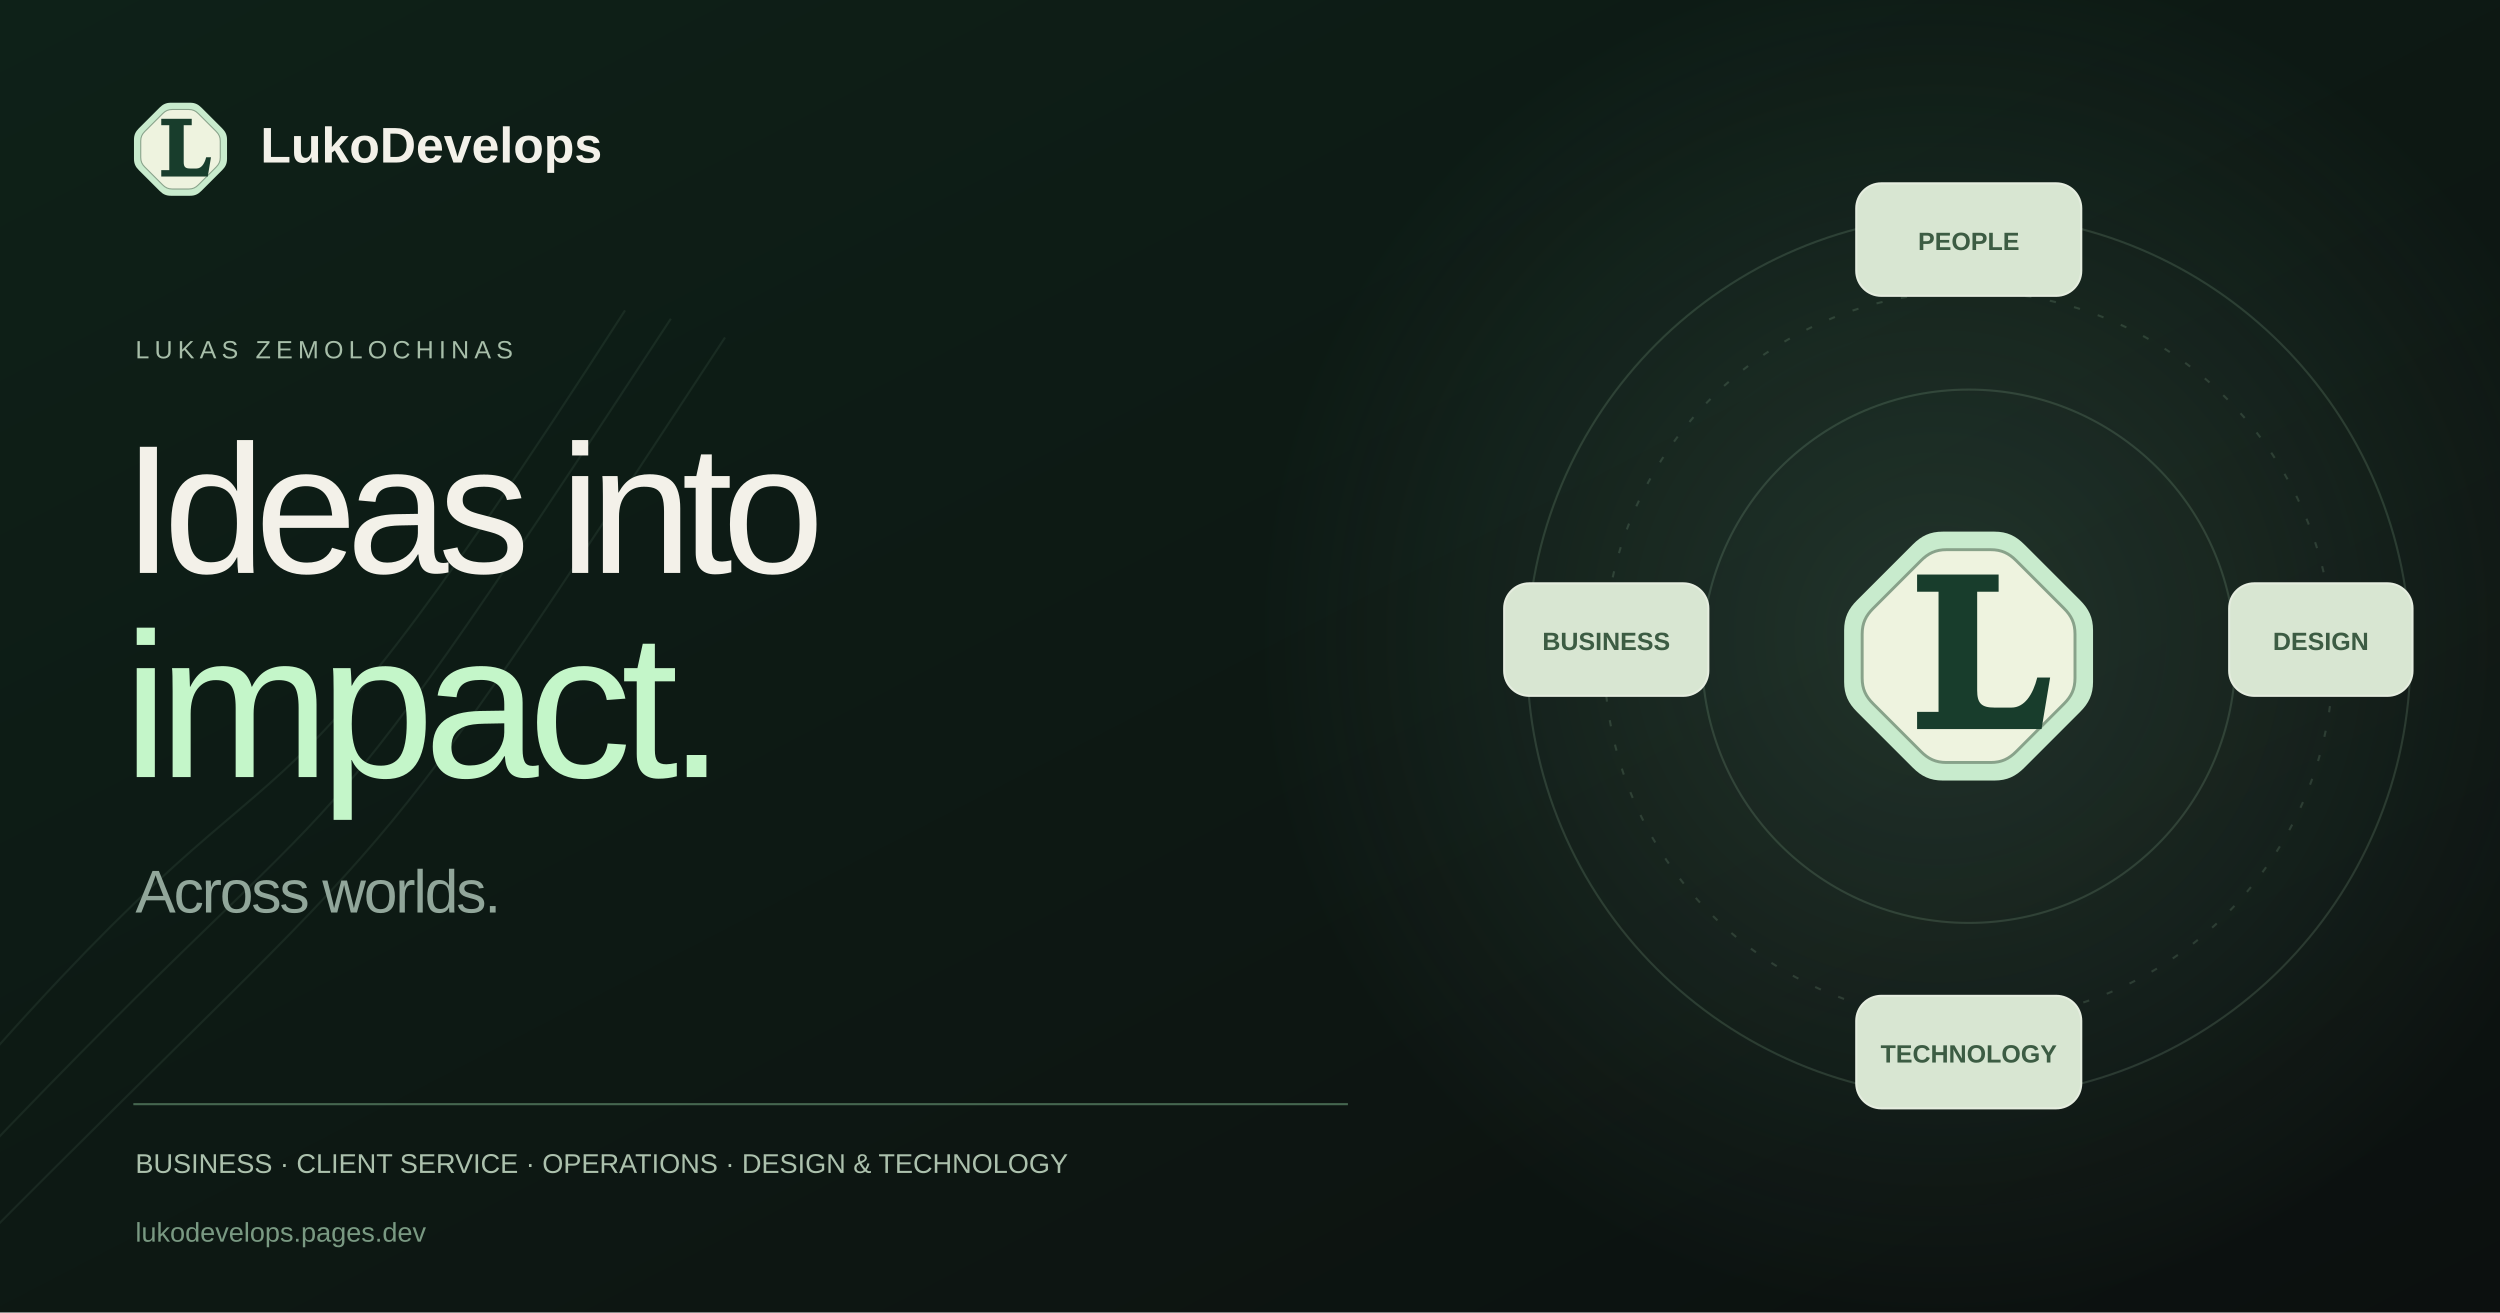
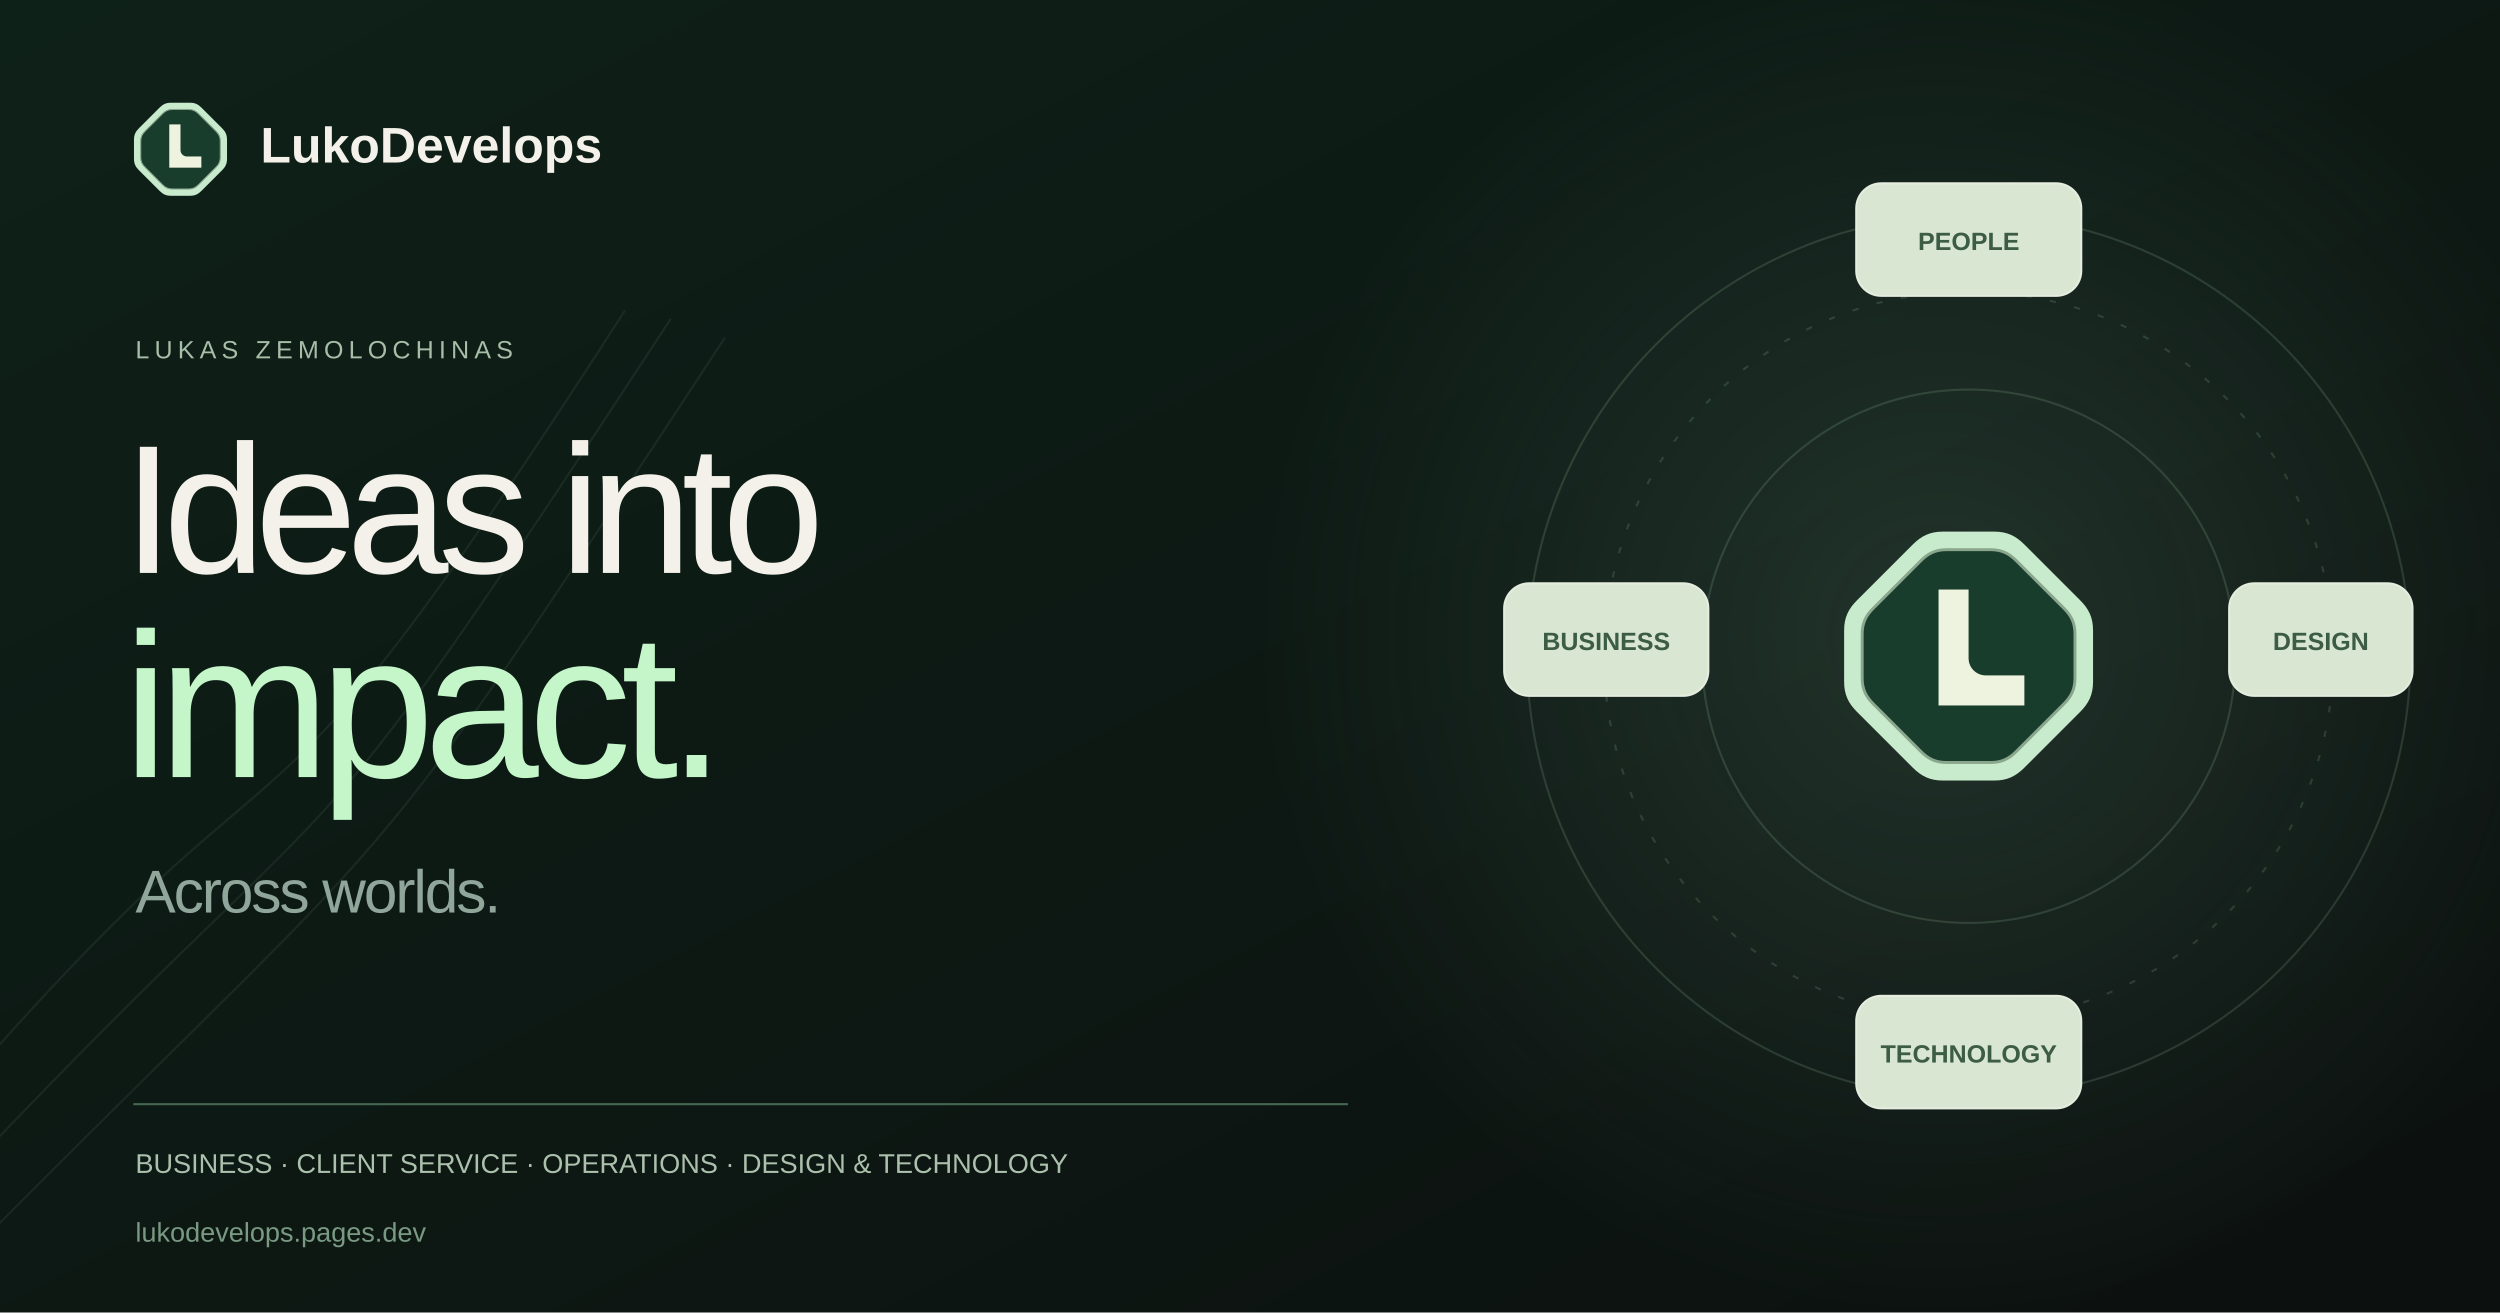
<svg xmlns="http://www.w3.org/2000/svg" width="1200" height="630" viewBox="0 0 1200 630">
  <defs>
    <linearGradient id="bg" x2="1" y2="1">
      <stop stop-color="#0e2118" />
      <stop offset="1" stop-color="#0c100f" />
    </linearGradient>
    <linearGradient id="mint" x2="1" y2="1">
      <stop stop-color="#e9f4df" />
      <stop offset="1" stop-color="#a9d7b4" />
    </linearGradient>
    <radialGradient id="aura">
      <stop stop-color="#82ba9c" stop-opacity=".18" />
      <stop offset="1" stop-color="#82ba9c" stop-opacity="0" />
    </radialGradient>
  </defs>
  <rect width="1200" height="630" fill="url(#bg)" />
  <circle cx="930" cy="305" r="330" fill="url(#aura)" />
  <g fill="none" stroke="#c4f6c9" opacity=".14">
    <circle cx="945" cy="315" r="212" />
    <circle cx="945" cy="315" r="175" stroke-dasharray="3 9" />
    <circle cx="945" cy="315" r="128" />
    <path d="M-55 565C164 303 98 463 300 149M-33 580C189 344 125 454 322 153M-14 601C206 379 165 441 348 162" opacity=".5" />
  </g>
  <g transform="translate(62 47) scale(.77)">
    <path d="M26 3 L38 3 C41 3 43 4 45 6 L58 19 C60 21 61 23 61 26 L61 38 C61 41 60 43 58 45 L45 58 C43 60 41 61 38 61 L26 61 C23 61 21 60 19 58 L6 45 C4 43 3 41 3 38 L3 26 C3 23 4 21 6 19 L19 6 C21 4 23 3 26 3 Z" fill="#C8EBCD" />
-     <path d="M26 3 L38 3 C41 3 43 4 45 6 L58 19 C60 21 61 23 61 26 L61 38 C61 41 60 43 58 45 L45 58 C43 60 41 61 38 61 L26 61 C23 61 21 60 19 58 L6 45 C4 43 3 41 3 38 L3 26 C3 23 4 21 6 19 L19 6 C21 4 23 3 26 3 Z" transform="translate(4.64 4.64) scale(0.855)" fill="#EEF3DF" stroke="#88A28A" stroke-width=".8" />
-     <path d="M20 13 L39 13 L39 17 L34 17 L34 40 C34 43 35 44 38 44 L42 44 C45 44 47 41 48 37 L51 37 L49 49 L20 49 L20 45 L25 45 L25 17 L20 17 Z" fill="#183D2C" />
+     <path d="M26 3 L38 3 C41 3 43 4 45 6 L58 19 C60 21 61 23 61 26 L61 38 C61 41 60 43 58 45 L45 58 C43 60 41 61 38 61 L26 61 C23 61 21 60 19 58 L6 45 C4 43 3 41 3 38 L3 26 C3 23 4 21 6 19 L19 6 C21 4 23 3 26 3 Z" transform="translate(4.64 4.64) scale(0.855)" fill="#183D2C" stroke="#8AA68D" stroke-width=".8" />
+     <path d="M25 16.5 L32 16.5 L32 32.5 C32 34.71 33.79 36.5 36 36.5 L45 36.5 L45 43.5 L25 43.5 Z" fill="#EEF3DF" />
  </g>
  <text x="125" y="78" font-family="Arial,sans-serif" font-size="24" font-weight="600" fill="#f3f1e9">LukoDevelops</text>
  <text x="65" y="172" font-family="Arial,sans-serif" font-size="12" letter-spacing="2.5" fill="#a7bea9">LUKAS ZEMOLOCHINAS</text>
  <text x="59" y="275" font-family="Arial,sans-serif" font-size="88" letter-spacing="-5" fill="#f3f1e9">Ideas into</text>
  <text x="59" y="373" font-family="Arial,sans-serif" font-size="99" letter-spacing="-5" fill="#c4f6c9">impact.</text>
  <text x="65" y="438" font-family="Arial,sans-serif" font-size="29" letter-spacing="-1" fill="#91a69a">Across worlds.</text>
  <g transform="translate(879 249) scale(2.06)">
    <path d="M26 3 L38 3 C41 3 43 4 45 6 L58 19 C60 21 61 23 61 26 L61 38 C61 41 60 43 58 45 L45 58 C43 60 41 61 38 61 L26 61 C23 61 21 60 19 58 L6 45 C4 43 3 41 3 38 L3 26 C3 23 4 21 6 19 L19 6 C21 4 23 3 26 3 Z" fill="#C8EBCD" />
-     <path d="M26 3 L38 3 C41 3 43 4 45 6 L58 19 C60 21 61 23 61 26 L61 38 C61 41 60 43 58 45 L45 58 C43 60 41 61 38 61 L26 61 C23 61 21 60 19 58 L6 45 C4 43 3 41 3 38 L3 26 C3 23 4 21 6 19 L19 6 C21 4 23 3 26 3 Z" transform="translate(4.64 4.64) scale(0.855)" fill="#EEF3DF" stroke="#88A28A" stroke-width=".8" />
-     <path d="M20 13 L39 13 L39 17 L34 17 L34 40 C34 43 35 44 38 44 L42 44 C45 44 47 41 48 37 L51 37 L49 49 L20 49 L20 45 L25 45 L25 17 L20 17 Z" fill="#183D2C" />
+     <path d="M26 3 L38 3 C41 3 43 4 45 6 L58 19 C60 21 61 23 61 26 L61 38 C61 41 60 43 58 45 L45 58 C43 60 41 61 38 61 L26 61 C23 61 21 60 19 58 L6 45 C4 43 3 41 3 38 L3 26 C3 23 4 21 6 19 L19 6 C21 4 23 3 26 3 Z" transform="translate(4.64 4.64) scale(0.855)" fill="#183D2C" stroke="#8AA68D" stroke-width=".8" />
+     <path d="M25 16.5 L32 16.5 L32 32.5 C32 34.71 33.79 36.5 36 36.5 L45 36.5 L45 43.5 L25 43.5 Z" fill="#EEF3DF" />
  </g>
  <g fill="#d8e6d2" stroke="#e5eddf">
    <rect x="891" y="88" width="108" height="54" rx="12" />
    <rect x="1070" y="280" width="88" height="54" rx="12" />
    <rect x="891" y="478" width="108" height="54" rx="12" />
    <rect x="722" y="280" width="98" height="54" rx="12" />
  </g>
  <g font-family="Arial,sans-serif" font-size="12" font-weight="600" fill="#3c5c43" text-anchor="middle">
    <text x="945" y="120">PEOPLE</text>
    <text x="1114" y="312">DESIGN</text>
    <text x="945" y="510">TECHNOLOGY</text>
    <text x="771" y="312">BUSINESS</text>
  </g>
  <path d="M64 530H647" stroke="#456650" stroke-width="1" />
  <text x="65" y="563" font-family="Arial,sans-serif" font-size="13" fill="#acc1ad">BUSINESS · CLIENT SERVICE · OPERATIONS · DESIGN &amp; TECHNOLOGY</text>
  <text x="65" y="596" font-family="Arial,sans-serif" font-size="13" fill="#799982">lukodevelops.pages.dev</text>
</svg>
